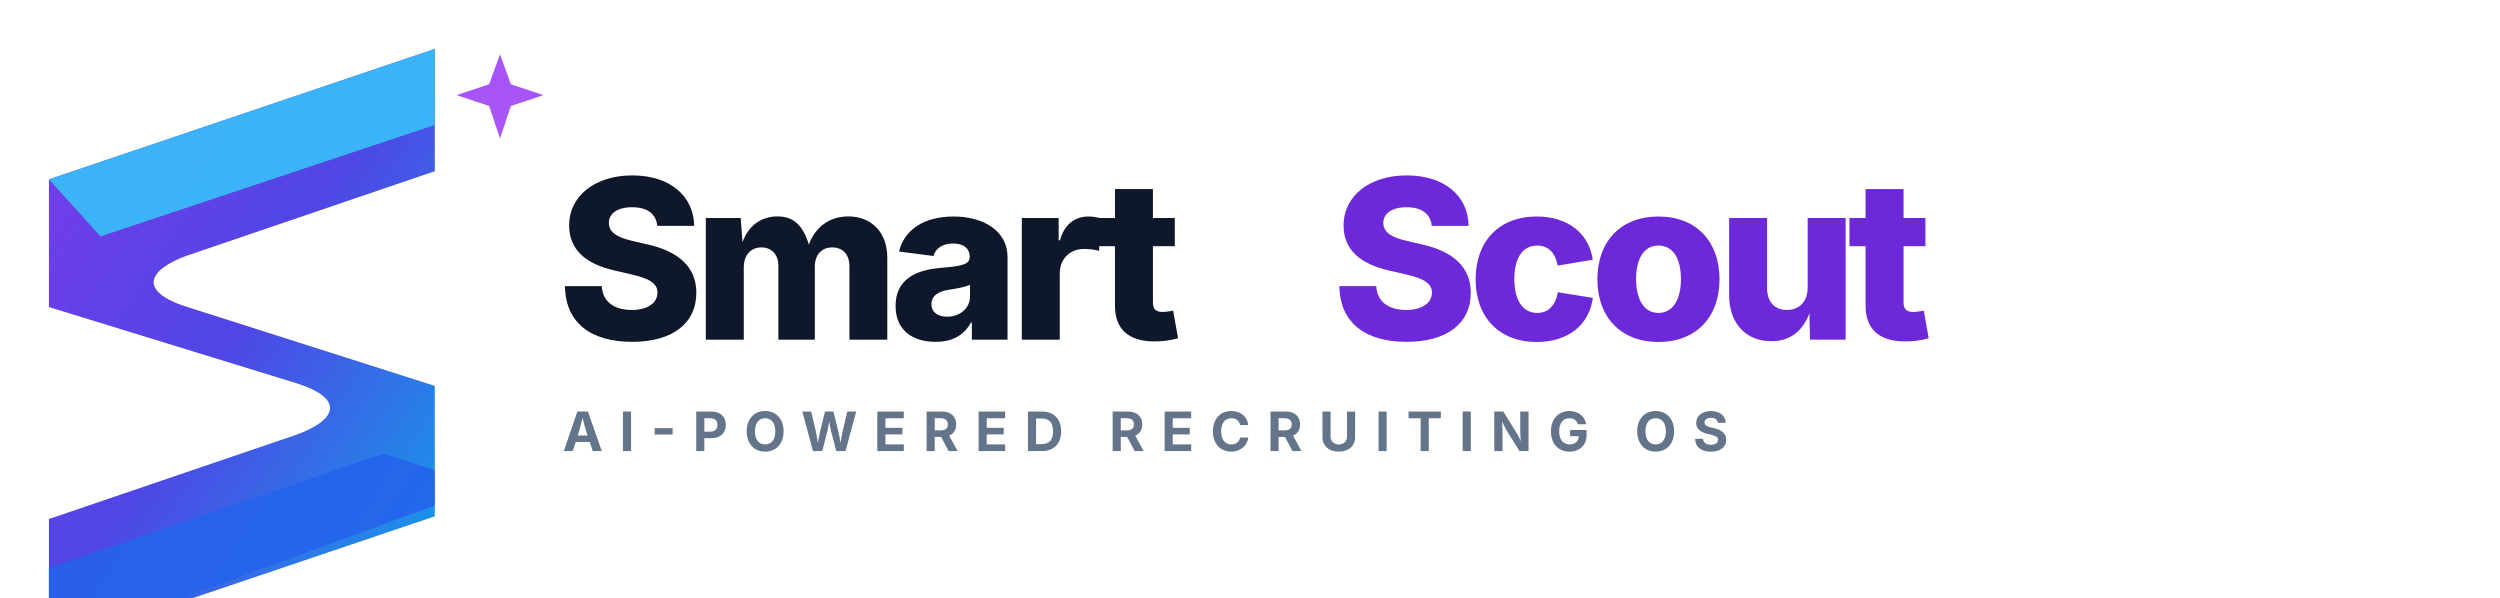
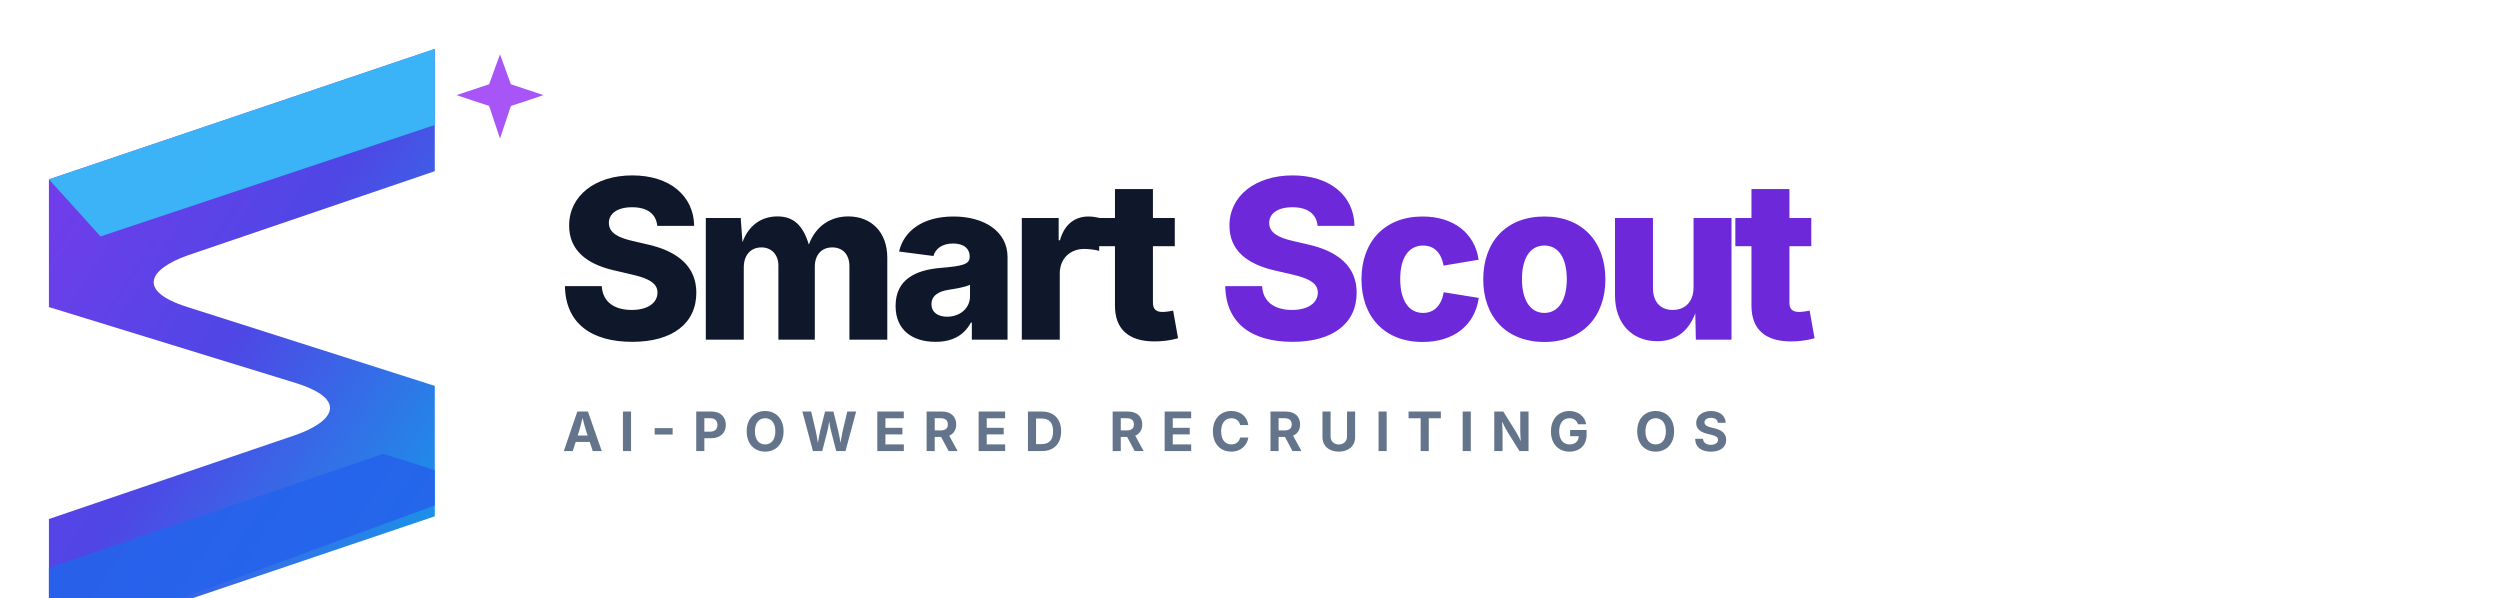
<svg xmlns="http://www.w3.org/2000/svg" viewBox="0 0 920 220" role="img" aria-labelledby="title desc">
  <defs>
    <linearGradient id="g1" x1="0" y1="0" x2="1" y2="1">
      <stop offset="0" stop-color="#7c3aed" />
      <stop offset=".48" stop-color="#4f46e5" />
      <stop offset="1" stop-color="#0ea5e9" />
    </linearGradient>
  </defs>
  <g transform="translate(18 18)">
    <path d="M0 48 142 0v45L51 76c-14 5-19 13 0 19l91 29v48L0 220v-47l91-31c14-5 19-13 0-19L0 95Z" fill="url(#g1)" />
    <path d="M0 48 142 0v28L19 69Z" fill="#38bdf8" opacity=".92" />
    <path d="M0 220v-29l123-42 19 6v13Z" fill="#2563eb" opacity=".9" />
    <path d="M166 2l4 11 12 4-12 4-4 12-4-12-12-4 12-4Z" fill="#a855f7" />
  </g>
  <text x="205" y="125" font-family="Inter,Segoe UI,Arial,sans-serif" font-size="82" font-weight="800" letter-spacing="-4" fill="#0f172a">Smart</text>
-   <text x="490" y="125" font-family="Inter,Segoe UI,Arial,sans-serif" font-size="82" font-weight="800" letter-spacing="-4" fill="#6d28d9">Scout</text>
+   <text x="448" y="125" font-family="Inter,Segoe UI,Arial,sans-serif" font-size="82" font-weight="800" letter-spacing="-4" fill="#6d28d9">Scout</text>
  <text x="207" y="166" font-family="Inter,Segoe UI,Arial,sans-serif" font-size="20" font-weight="700" letter-spacing="6" fill="#64748b">AI-POWERED RECRUITING OS</text>
</svg>
